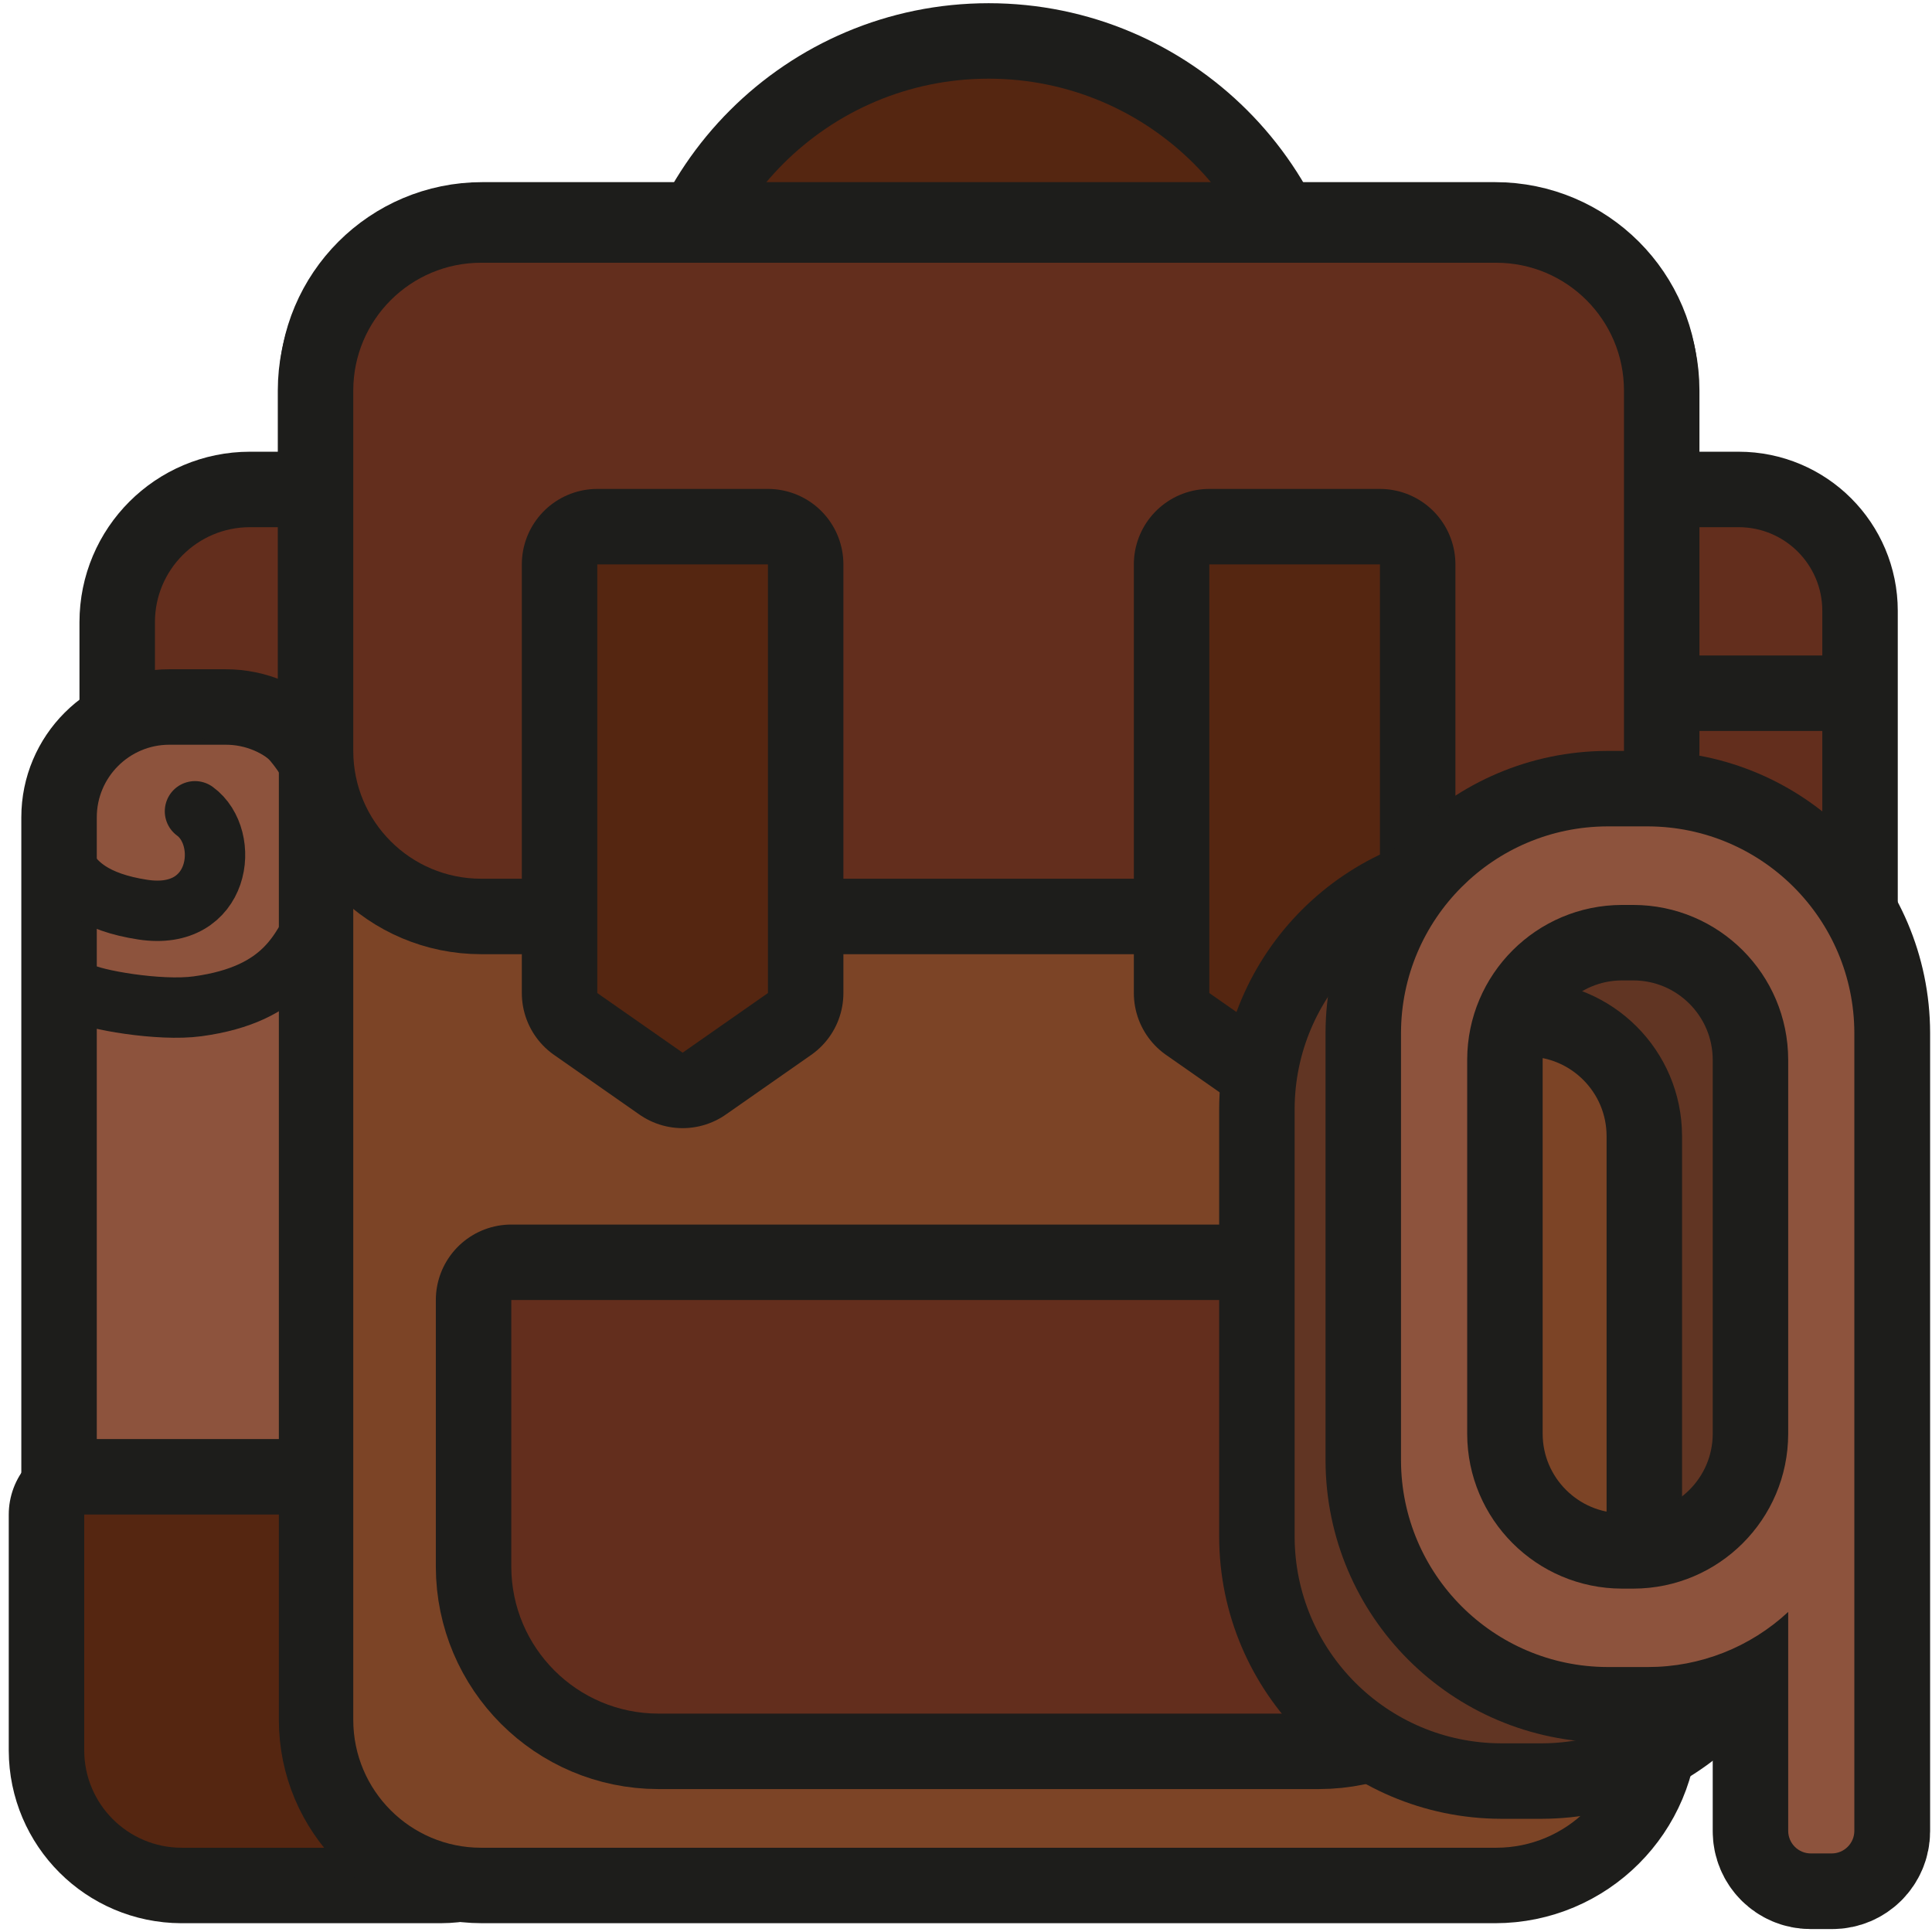
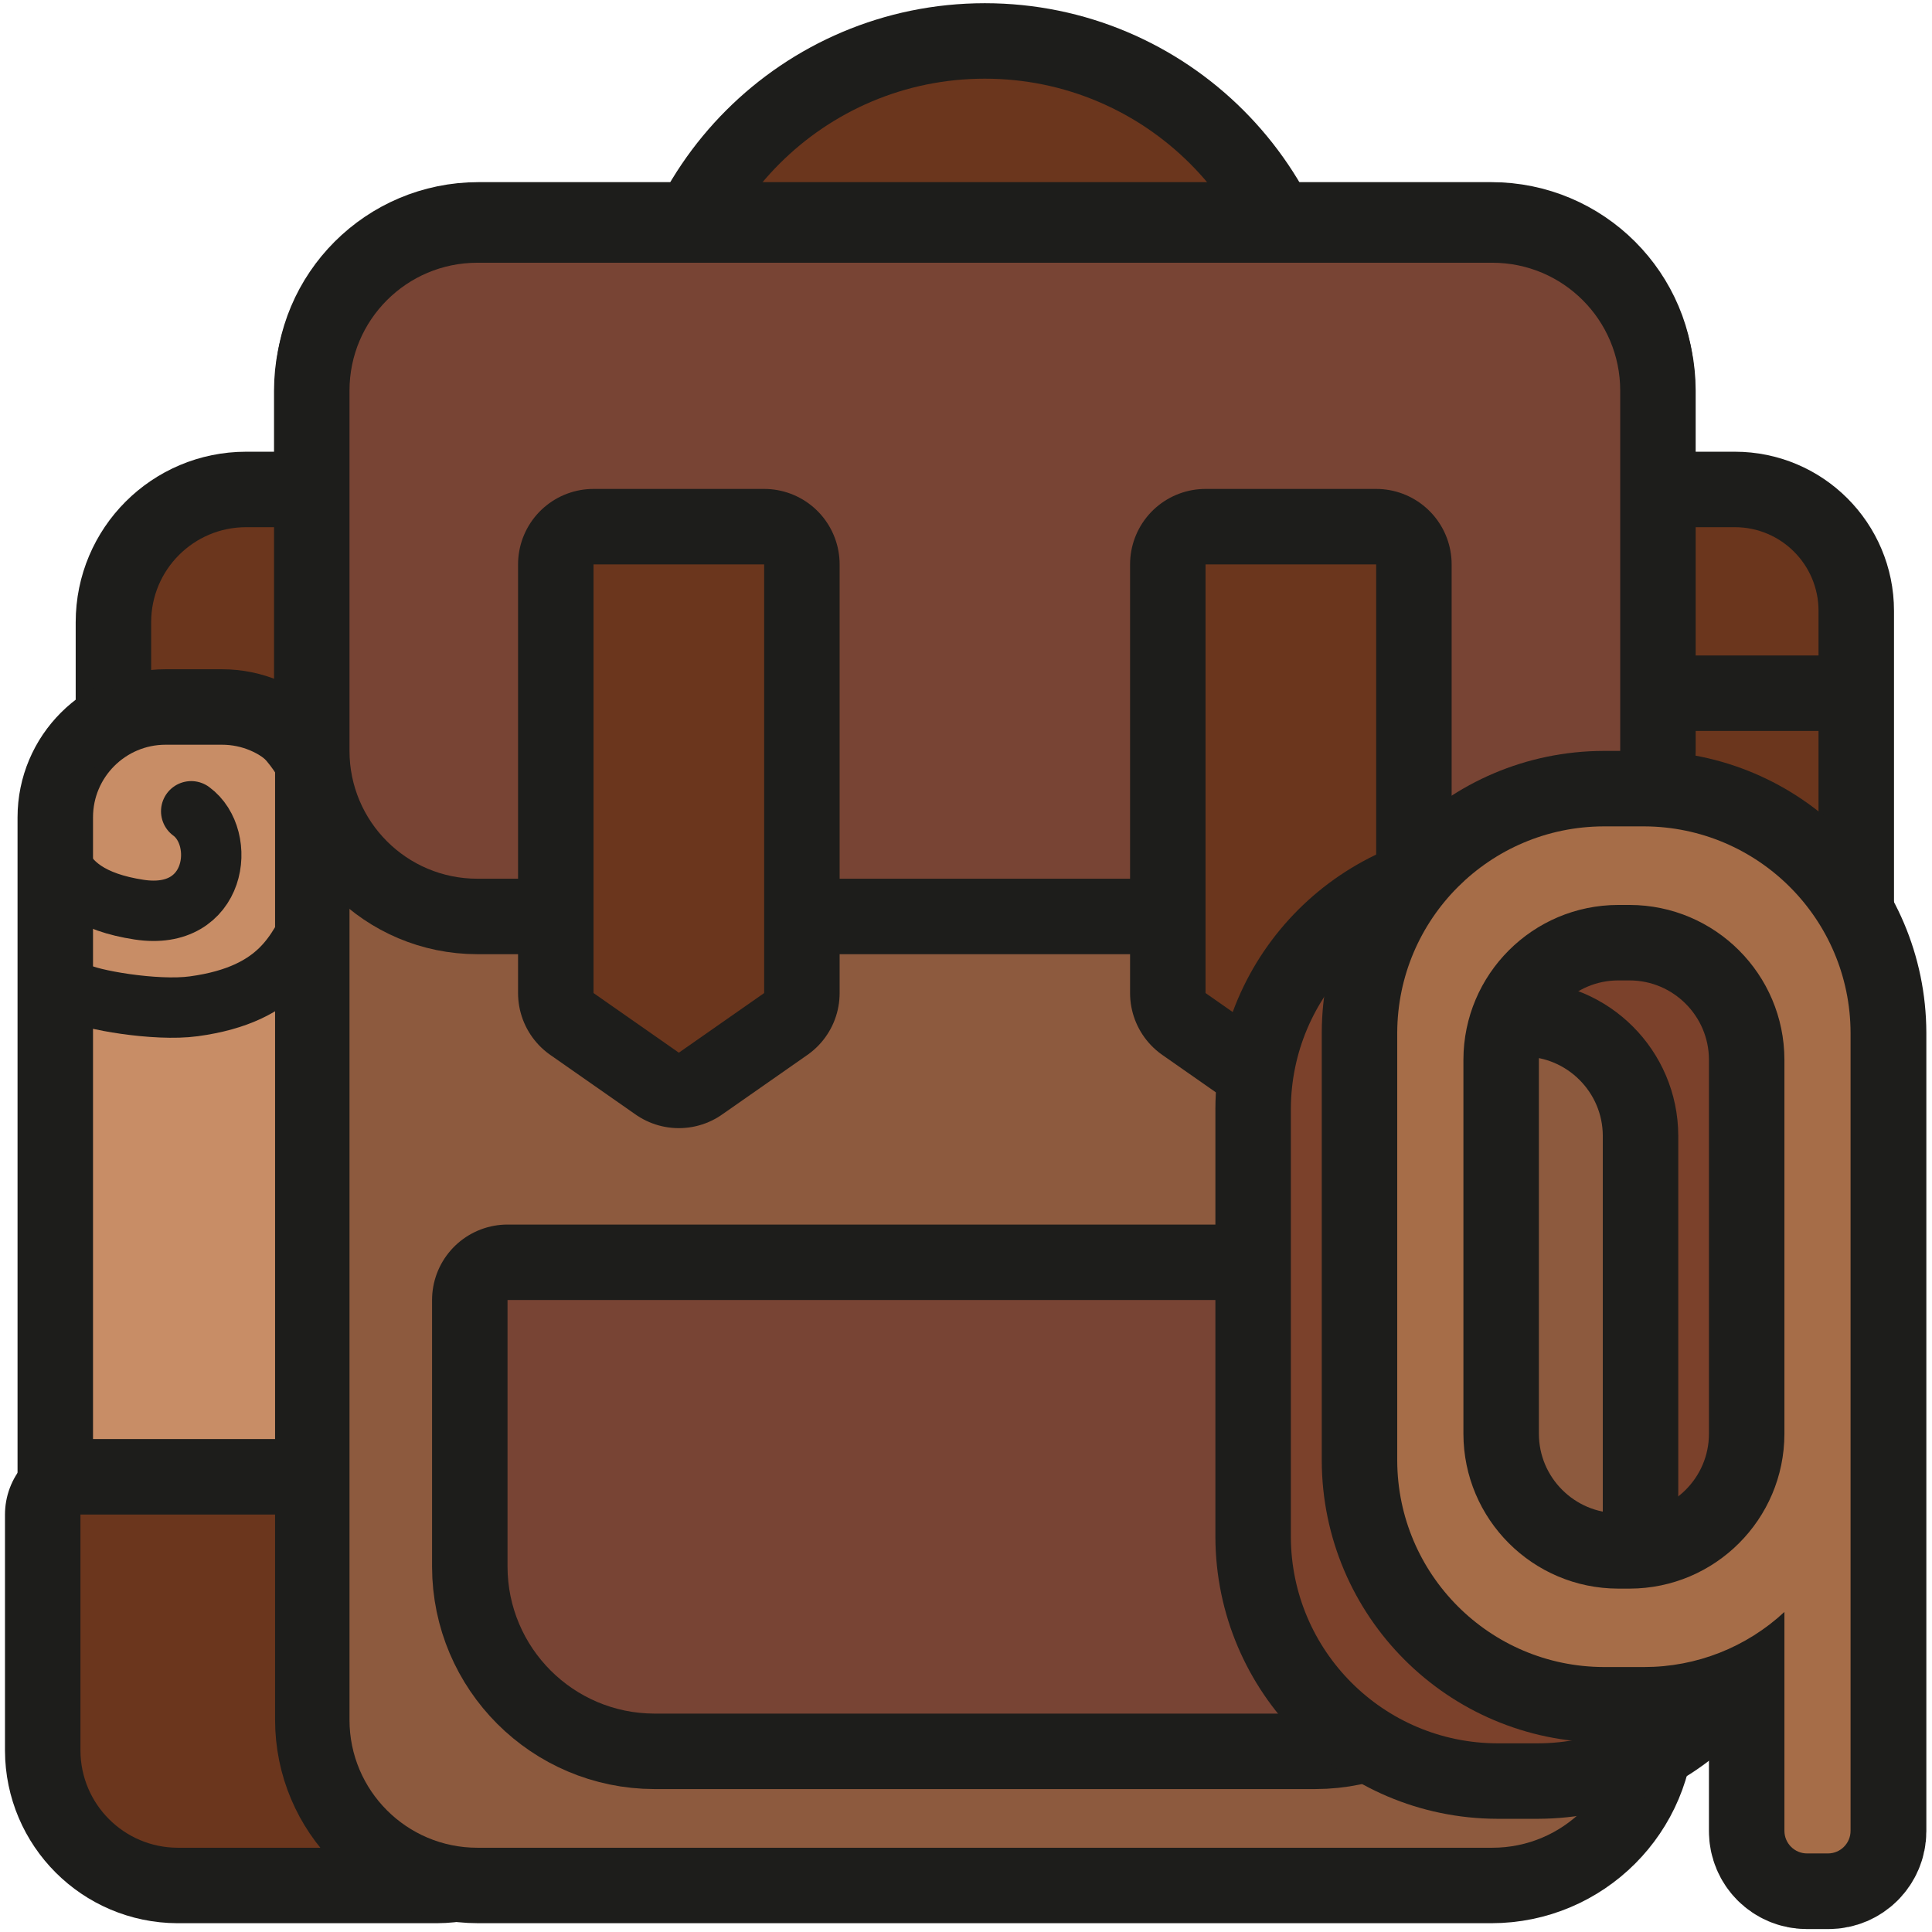
<svg xmlns="http://www.w3.org/2000/svg" viewBox="0 0 512 512">
  <defs>
-     <style>.cls-1,.cls-4{fill:#552611;}.cls-1,.cls-10,.cls-2,.cls-5,.cls-6,.cls-7,.cls-9{stroke:#1d1d1b;}.cls-1,.cls-2,.cls-6,.cls-9{stroke-linecap:round;stroke-linejoin:round;}.cls-1,.cls-10,.cls-2,.cls-9{stroke-width:40px;}.cls-10,.cls-2,.cls-6,.cls-7{fill:none;}.cls-3{fill:#632e1d;}.cls-12,.cls-5{fill:#8d533d;}.cls-10,.cls-5,.cls-7{stroke-miterlimit:10;}.cls-5,.cls-7{stroke-width:20px;}.cls-6{stroke-width:16px;}.cls-8{fill:#7c4426;}.cls-9{fill:#936037;}.cls-11{fill:#613523;}</style>
+     <style>.cls-1{fill:#552611;}.cls-1,.cls-10,.cls-2,.cls-4,.cls-5,.cls-6,.cls-9{stroke:#1d1d1b;}.cls-1,.cls-2,.cls-5,.cls-9{stroke-linecap:round;stroke-linejoin:round;}.cls-1,.cls-10,.cls-2,.cls-9{stroke-width:40px;}.cls-10,.cls-2,.cls-5,.cls-6{fill:none;}.cls-3{fill:#6b361d;}.cls-4{fill:#c88d66;}.cls-10,.cls-4,.cls-6{stroke-miterlimit:10;}.cls-4,.cls-6{stroke-width:20px;}.cls-5{stroke-width:16px;}.cls-7{fill:#8d5a3e;}.cls-8{fill:#784434;}.cls-9{fill:#936037;}.cls-11{fill:#7b412b;}.cls-12{fill:#a66d48;}</style>
  </defs>
  <g id="Слой_2" data-name="Слой 2">
-     <circle class="cls-1" cx="261.99" cy="97.8" r="76.95" />
-     <rect class="cls-2" x="372.62" y="139.71" width="110.31" height="130.72" rx="22.17" />
-     <rect class="cls-2" x="41.06" y="139.71" width="110.31" height="130.72" rx="25.17" />
-     <rect class="cls-3" x="41.06" y="139.71" width="110.31" height="130.72" rx="25.17" />
-     <rect class="cls-3" x="372.62" y="139.71" width="110.31" height="130.72" rx="22.17" />
-     <circle class="cls-4" cx="261.99" cy="97.8" r="76.95" />
-     <rect class="cls-5" x="15.65" y="187.36" width="73.41" height="268.86" rx="29.25" transform="translate(104.71 643.58) rotate(180)" />
-     <path class="cls-6" d="M21.29,262.92c3.31,2,20.94,5.14,31.07,3.76,23.62-3.21,27.34-15.53,32-23.19,6.27-10.38,6-31.91-6.54-46.91-11.93-14.29-57.63-11.23-61.28,8.49-3,16.1-4.2,32.12,21.34,36C58.52,244.21,61.29,222,51.67,215" />
-     <path class="cls-2" d="M22.32,401.37V463.9a25.85,25.85,0,0,0,25.77,25.77h68.63A25.85,25.85,0,0,0,142.5,463.9V401.37Z" />
-     <path class="cls-4" d="M22.32,401.37V463.9a25.85,25.85,0,0,0,25.77,25.77h68.63A25.85,25.85,0,0,0,142.5,463.9V401.37Z" />
-     <line class="cls-7" x1="118.08" y1="183.71" x2="486.31" y2="183.71" />
-     <rect class="cls-2" x="93.9" y="68.27" width="336.2" height="421.4" rx="33.88" />
-     <rect class="cls-8" x="93.62" y="69.63" width="336.75" height="420.04" rx="33.88" />
-     <rect class="cls-2" x="93.62" y="69.63" width="336.75" height="163.24" rx="33.88" />
-     <rect class="cls-3" x="93.62" y="69.63" width="336.75" height="163.24" rx="33.88" />
-     <polygon class="cls-2" points="320.48 263.17 343.09 278.97 365.7 263.17 365.7 206.37 365.7 149.57 343.09 149.57 320.48 149.57 320.48 206.37 320.48 263.17" />
-     <polygon class="cls-2" points="158.29 263.17 180.9 278.97 203.51 263.17 203.51 206.37 203.51 149.57 180.9 149.57 158.29 149.57 158.29 206.37 158.29 263.17" />
-     <polygon class="cls-4" points="158.29 263.17 180.9 278.97 203.51 263.17 203.51 206.37 203.51 149.57 180.9 149.57 158.29 149.57 158.29 206.37 158.29 263.17" />
-     <polygon class="cls-4" points="320.48 263.17 343.09 278.97 365.7 263.17 365.7 206.37 365.7 149.57 343.09 149.57 320.48 149.57 320.48 206.37 320.48 263.17" />
-     <path class="cls-9" d="M135.5,344.52V415.2a39,39,0,0,0,38.92,38.92H349.57a39,39,0,0,0,38.92-38.92V344.52Z" />
-     <path class="cls-3" d="M135.5,344.52V415.2a39,39,0,0,0,38.92,38.92H349.57a39,39,0,0,0,38.92-38.92V344.52Z" />
-     <path class="cls-10" d="M397.81,239.18h10.78a54.88,54.88,0,0,1,54.72,54.72V407.24A54.88,54.88,0,0,1,408.59,462H397.81a54.88,54.88,0,0,1-54.72-54.72V293.9A54.88,54.88,0,0,1,397.81,239.18Zm-37.12,161a41.08,41.08,0,0,0,41,41h3.07a41.09,41.09,0,0,0,41-41V301a41.1,41.1,0,0,0-41-41h-3.07a41.09,41.09,0,0,0-41,41Z" />
-     <path class="cls-11" d="M397.81,239.18h10.78a54.88,54.88,0,0,1,54.72,54.72V407.24A54.88,54.88,0,0,1,408.59,462H397.81a54.88,54.88,0,0,1-54.72-54.72V293.9A54.88,54.88,0,0,1,397.81,239.18Zm-37.12,161a41.08,41.08,0,0,0,41,41h3.07a41.09,41.09,0,0,0,41-41V301a41.1,41.1,0,0,0-41-41h-3.07a41.09,41.09,0,0,0-41,41Z" />
-     <path class="cls-10" d="M436.78,219H426a54.87,54.87,0,0,0-54.72,54.71V387.06A54.88,54.88,0,0,0,426,441.78h10.78a54.48,54.48,0,0,0,37.11-14.6v58.13a5.92,5.92,0,0,0,5.91,5.91h5.79a5.92,5.92,0,0,0,5.91-5.91V273.71A54.87,54.87,0,0,0,436.78,219Zm37.11,161a41.08,41.08,0,0,1-41,41h-3.07a41.09,41.09,0,0,1-41-41V280.82a41.09,41.09,0,0,1,41-41h3.07a41.09,41.09,0,0,1,41,41Z" />
-     <path class="cls-12" d="M436.78,219H426a54.87,54.87,0,0,0-54.72,54.71V387.06A54.88,54.88,0,0,0,426,441.78h10.78a54.48,54.48,0,0,0,37.11-14.6v58a6,6,0,0,0,6,6h5.53a6,6,0,0,0,6-6V273.71A54.87,54.87,0,0,0,436.78,219Zm37.11,161a41.08,41.08,0,0,1-41,41h-3.07a41.09,41.09,0,0,1-41-41V280.82a41.09,41.09,0,0,1,41-41h3.07a41.09,41.09,0,0,1,41,41Z" />
+     <circle class="cls-1" cx="260.99" cy="97.8" r="76.95" />
+     <rect class="cls-2" x="371.62" y="139.71" width="110.31" height="130.72" rx="22.17" />
+     <rect class="cls-2" x="40.06" y="139.71" width="110.31" height="130.72" rx="25.17" />
+     <rect class="cls-3" x="40.06" y="139.71" width="110.31" height="130.72" rx="25.17" />
+     <rect class="cls-3" x="371.62" y="139.71" width="110.31" height="130.72" rx="22.17" />
+     <circle class="cls-3" cx="260.99" cy="97.8" r="76.95" />
+     <rect class="cls-4" x="14.65" y="187.36" width="73.41" height="268.86" rx="29.25" transform="translate(102.71 643.58) rotate(180)" />
+     <path class="cls-5" d="M20.29,262.92c3.31,2,20.94,5.14,31.07,3.76,23.62-3.21,27.34-15.53,32-23.19,6.27-10.38,6-31.91-6.54-46.91-11.93-14.29-57.63-11.23-61.28,8.49-3,16.1-4.2,32.12,21.34,36C57.52,244.21,60.29,222,50.67,215" />
+     <path class="cls-2" d="M21.32,401.37V463.9a25.85,25.85,0,0,0,25.77,25.77h68.63A25.85,25.85,0,0,0,141.5,463.9V401.37Z" />
+     <path class="cls-3" d="M21.32,401.37V463.9a25.85,25.85,0,0,0,25.77,25.77h68.63A25.85,25.85,0,0,0,141.5,463.9V401.37Z" />
+     <line class="cls-6" x1="117.08" y1="183.71" x2="485.31" y2="183.71" />
+     <rect class="cls-2" x="92.9" y="68.27" width="336.2" height="421.4" rx="33.88" />
+     <rect class="cls-7" x="92.62" y="69.63" width="336.75" height="420.04" rx="33.88" />
+     <rect class="cls-2" x="92.62" y="69.63" width="336.75" height="163.24" rx="33.88" />
+     <rect class="cls-8" x="92.62" y="69.63" width="336.75" height="163.24" rx="33.88" />
+     <polygon class="cls-2" points="319.48 263.17 342.09 278.97 364.7 263.17 364.7 206.37 364.7 149.57 342.09 149.57 319.48 149.57 319.48 206.37 319.48 263.17" />
+     <polygon class="cls-2" points="157.29 263.17 179.9 278.97 202.51 263.17 202.51 206.37 202.51 149.57 179.9 149.57 157.29 149.57 157.29 206.37 157.29 263.17" />
+     <polygon class="cls-3" points="157.29 263.17 179.9 278.97 202.51 263.17 202.51 206.37 202.51 149.57 179.9 149.57 157.29 149.57 157.29 206.37 157.29 263.17" />
+     <polygon class="cls-3" points="319.48 263.17 342.09 278.97 364.7 263.17 364.7 206.37 364.7 149.57 342.09 149.57 319.48 149.57 319.48 206.37 319.48 263.17" />
+     <path class="cls-9" d="M134.5,344.52V415.2a39,39,0,0,0,38.92,38.92H348.57a39,39,0,0,0,38.92-38.92V344.52Z" />
+     <path class="cls-8" d="M134.5,344.52V415.2a39,39,0,0,0,38.92,38.92H348.57a39,39,0,0,0,38.92-38.92V344.52Z" />
+     <path class="cls-10" d="M396.81,239.18h10.78a54.88,54.88,0,0,1,54.72,54.72V407.24A54.88,54.88,0,0,1,407.59,462H396.81a54.88,54.88,0,0,1-54.72-54.72V293.9A54.88,54.88,0,0,1,396.81,239.18Zm-37.12,161a41.08,41.08,0,0,0,41,41h3.07a41.09,41.09,0,0,0,41-41V301a41.1,41.1,0,0,0-41-41h-3.07a41.09,41.09,0,0,0-41,41Z" />
+     <path class="cls-11" d="M396.81,239.18h10.78a54.88,54.88,0,0,1,54.72,54.72V407.24A54.88,54.88,0,0,1,407.59,462H396.81a54.88,54.88,0,0,1-54.72-54.72V293.9A54.88,54.88,0,0,1,396.81,239.18Zm-37.12,161a41.08,41.08,0,0,0,41,41h3.07a41.09,41.09,0,0,0,41-41V301a41.1,41.1,0,0,0-41-41h-3.07a41.09,41.09,0,0,0-41,41Z" />
+     <path class="cls-10" d="M435.78,219H425a54.87,54.87,0,0,0-54.72,54.71V387.06A54.88,54.88,0,0,0,425,441.78h10.78a54.48,54.48,0,0,0,37.11-14.6v58.13a5.92,5.92,0,0,0,5.91,5.91h5.79a5.92,5.92,0,0,0,5.91-5.91V273.71A54.87,54.87,0,0,0,435.78,219Zm37.11,161a41.08,41.08,0,0,1-41,41h-3.07a41.09,41.09,0,0,1-41-41V280.82a41.09,41.09,0,0,1,41-41h3.07a41.09,41.09,0,0,1,41,41Z" />
+     <path class="cls-12" d="M435.78,219H425a54.87,54.87,0,0,0-54.72,54.71V387.06A54.88,54.88,0,0,0,425,441.78h10.78a54.48,54.48,0,0,0,37.11-14.6v58a6,6,0,0,0,6,6h5.53a6,6,0,0,0,6-6V273.71A54.87,54.87,0,0,0,435.78,219Zm37.11,161a41.08,41.08,0,0,1-41,41h-3.07a41.09,41.09,0,0,1-41-41V280.82a41.09,41.09,0,0,1,41-41h3.07a41.09,41.09,0,0,1,41,41Z" />
  </g>
</svg>
